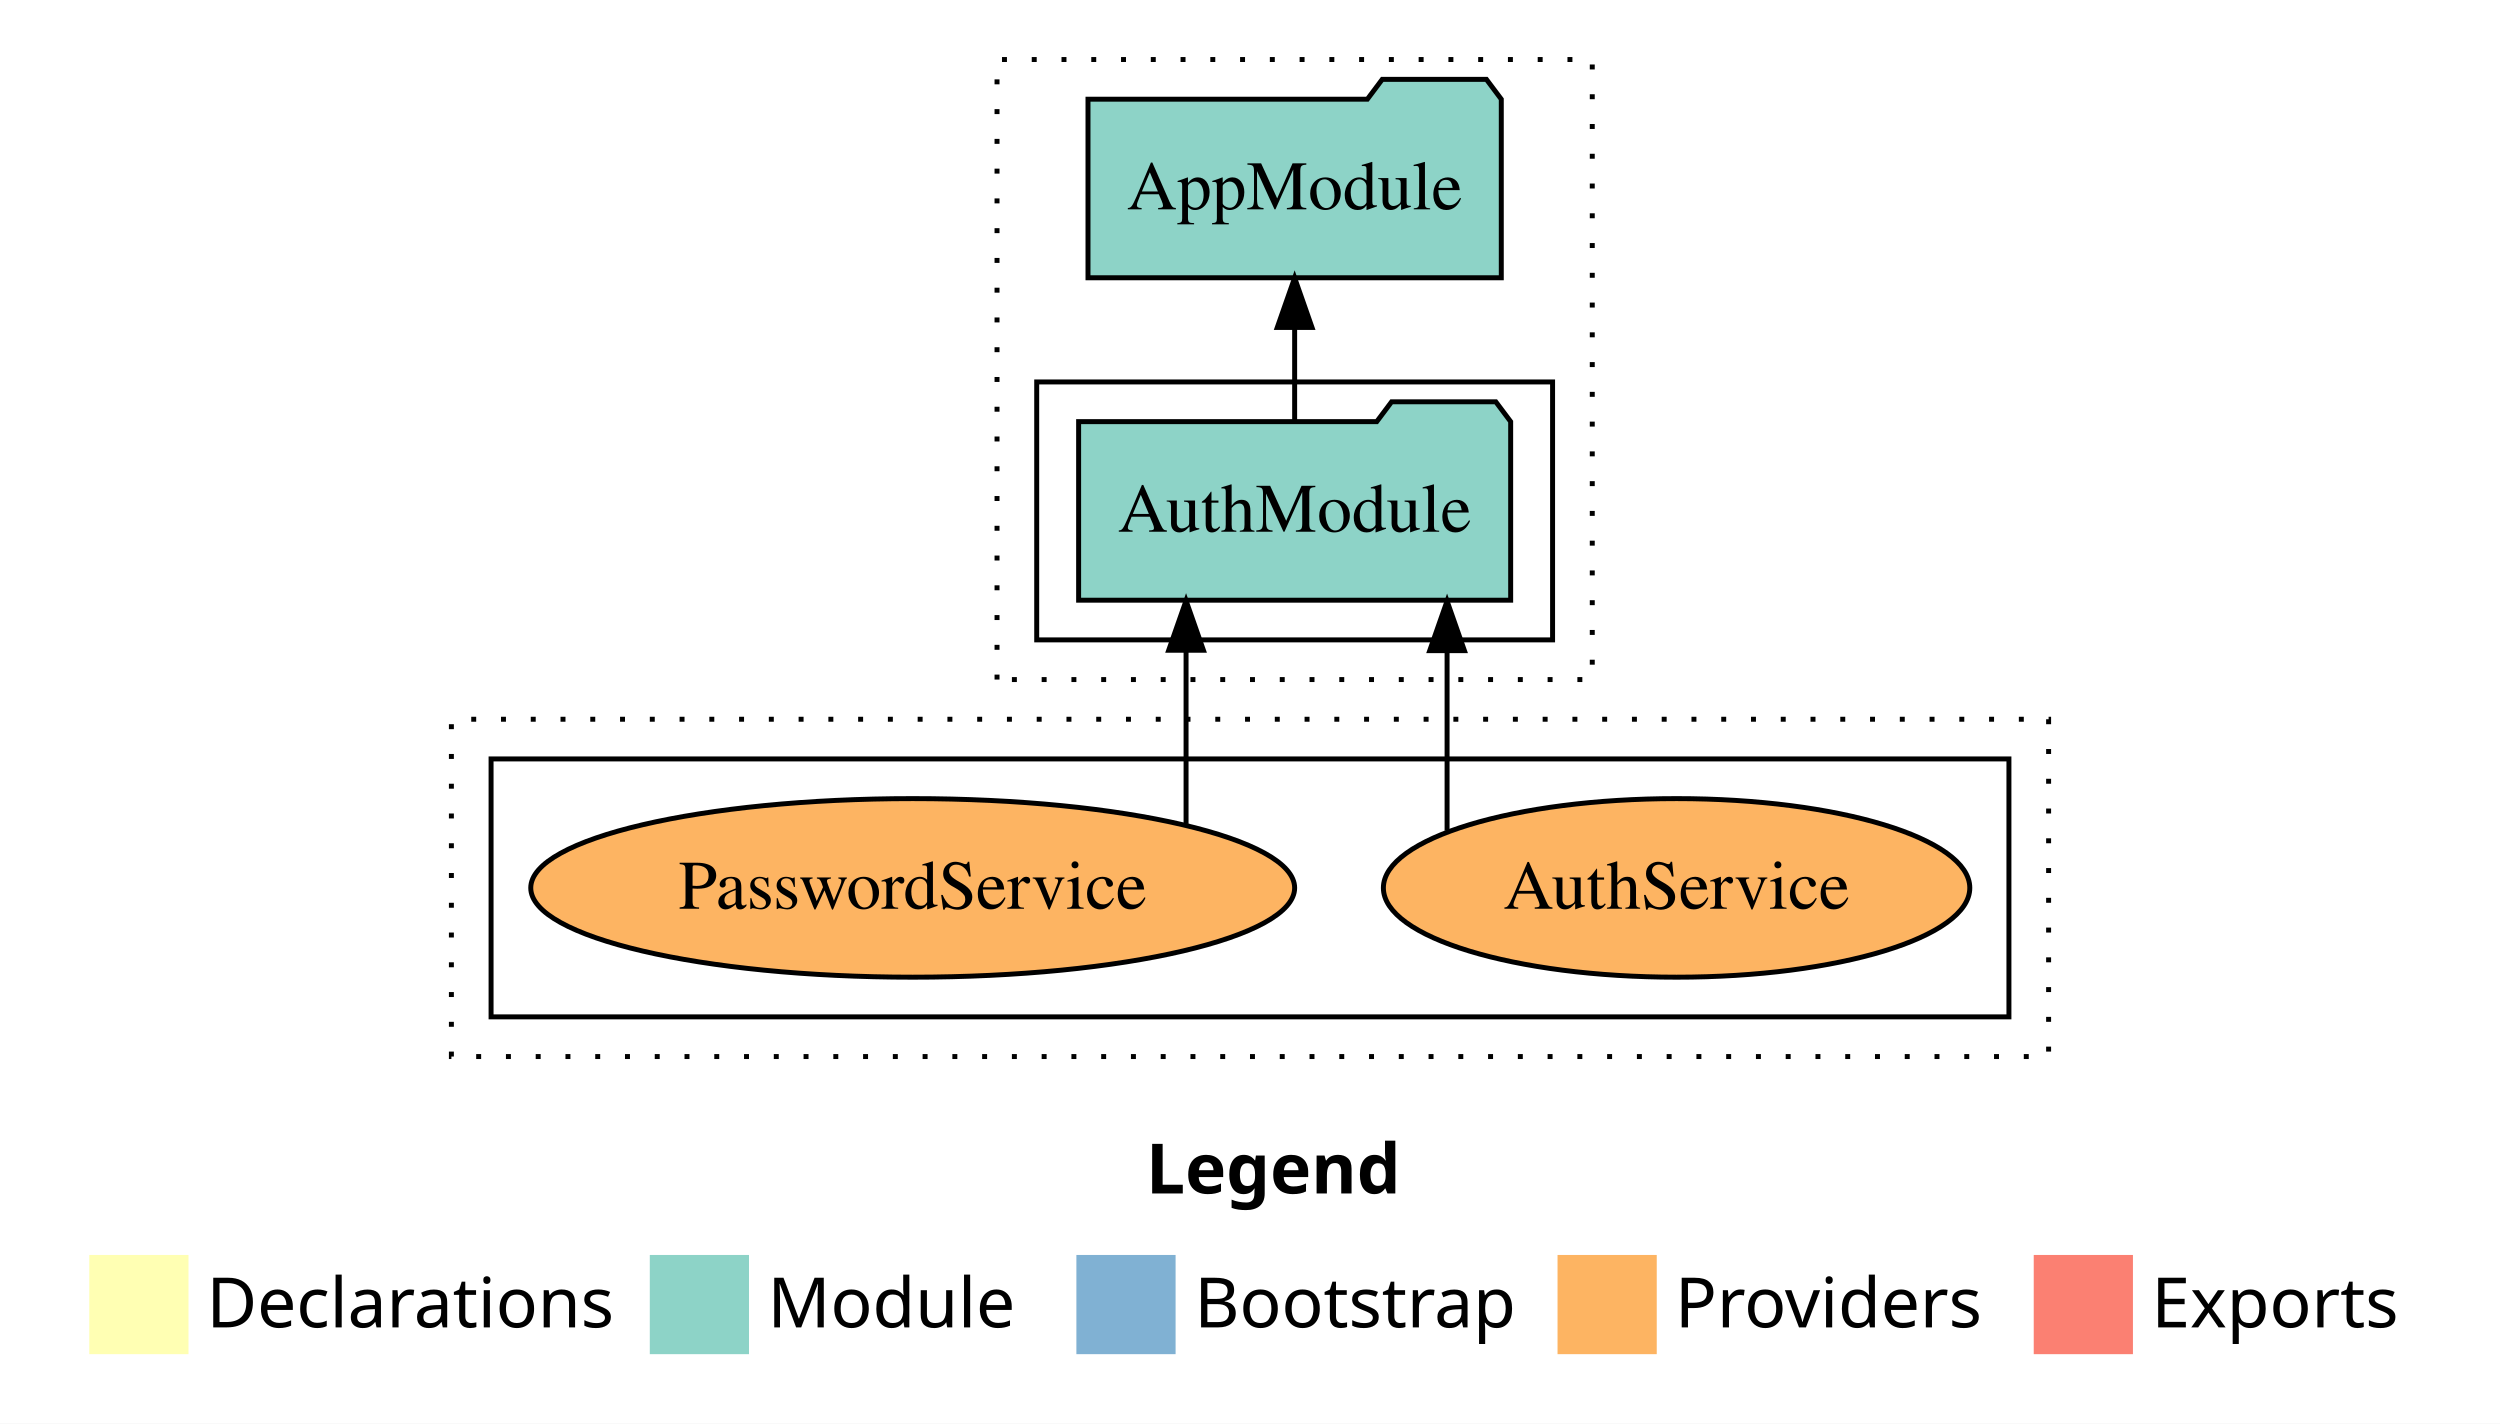
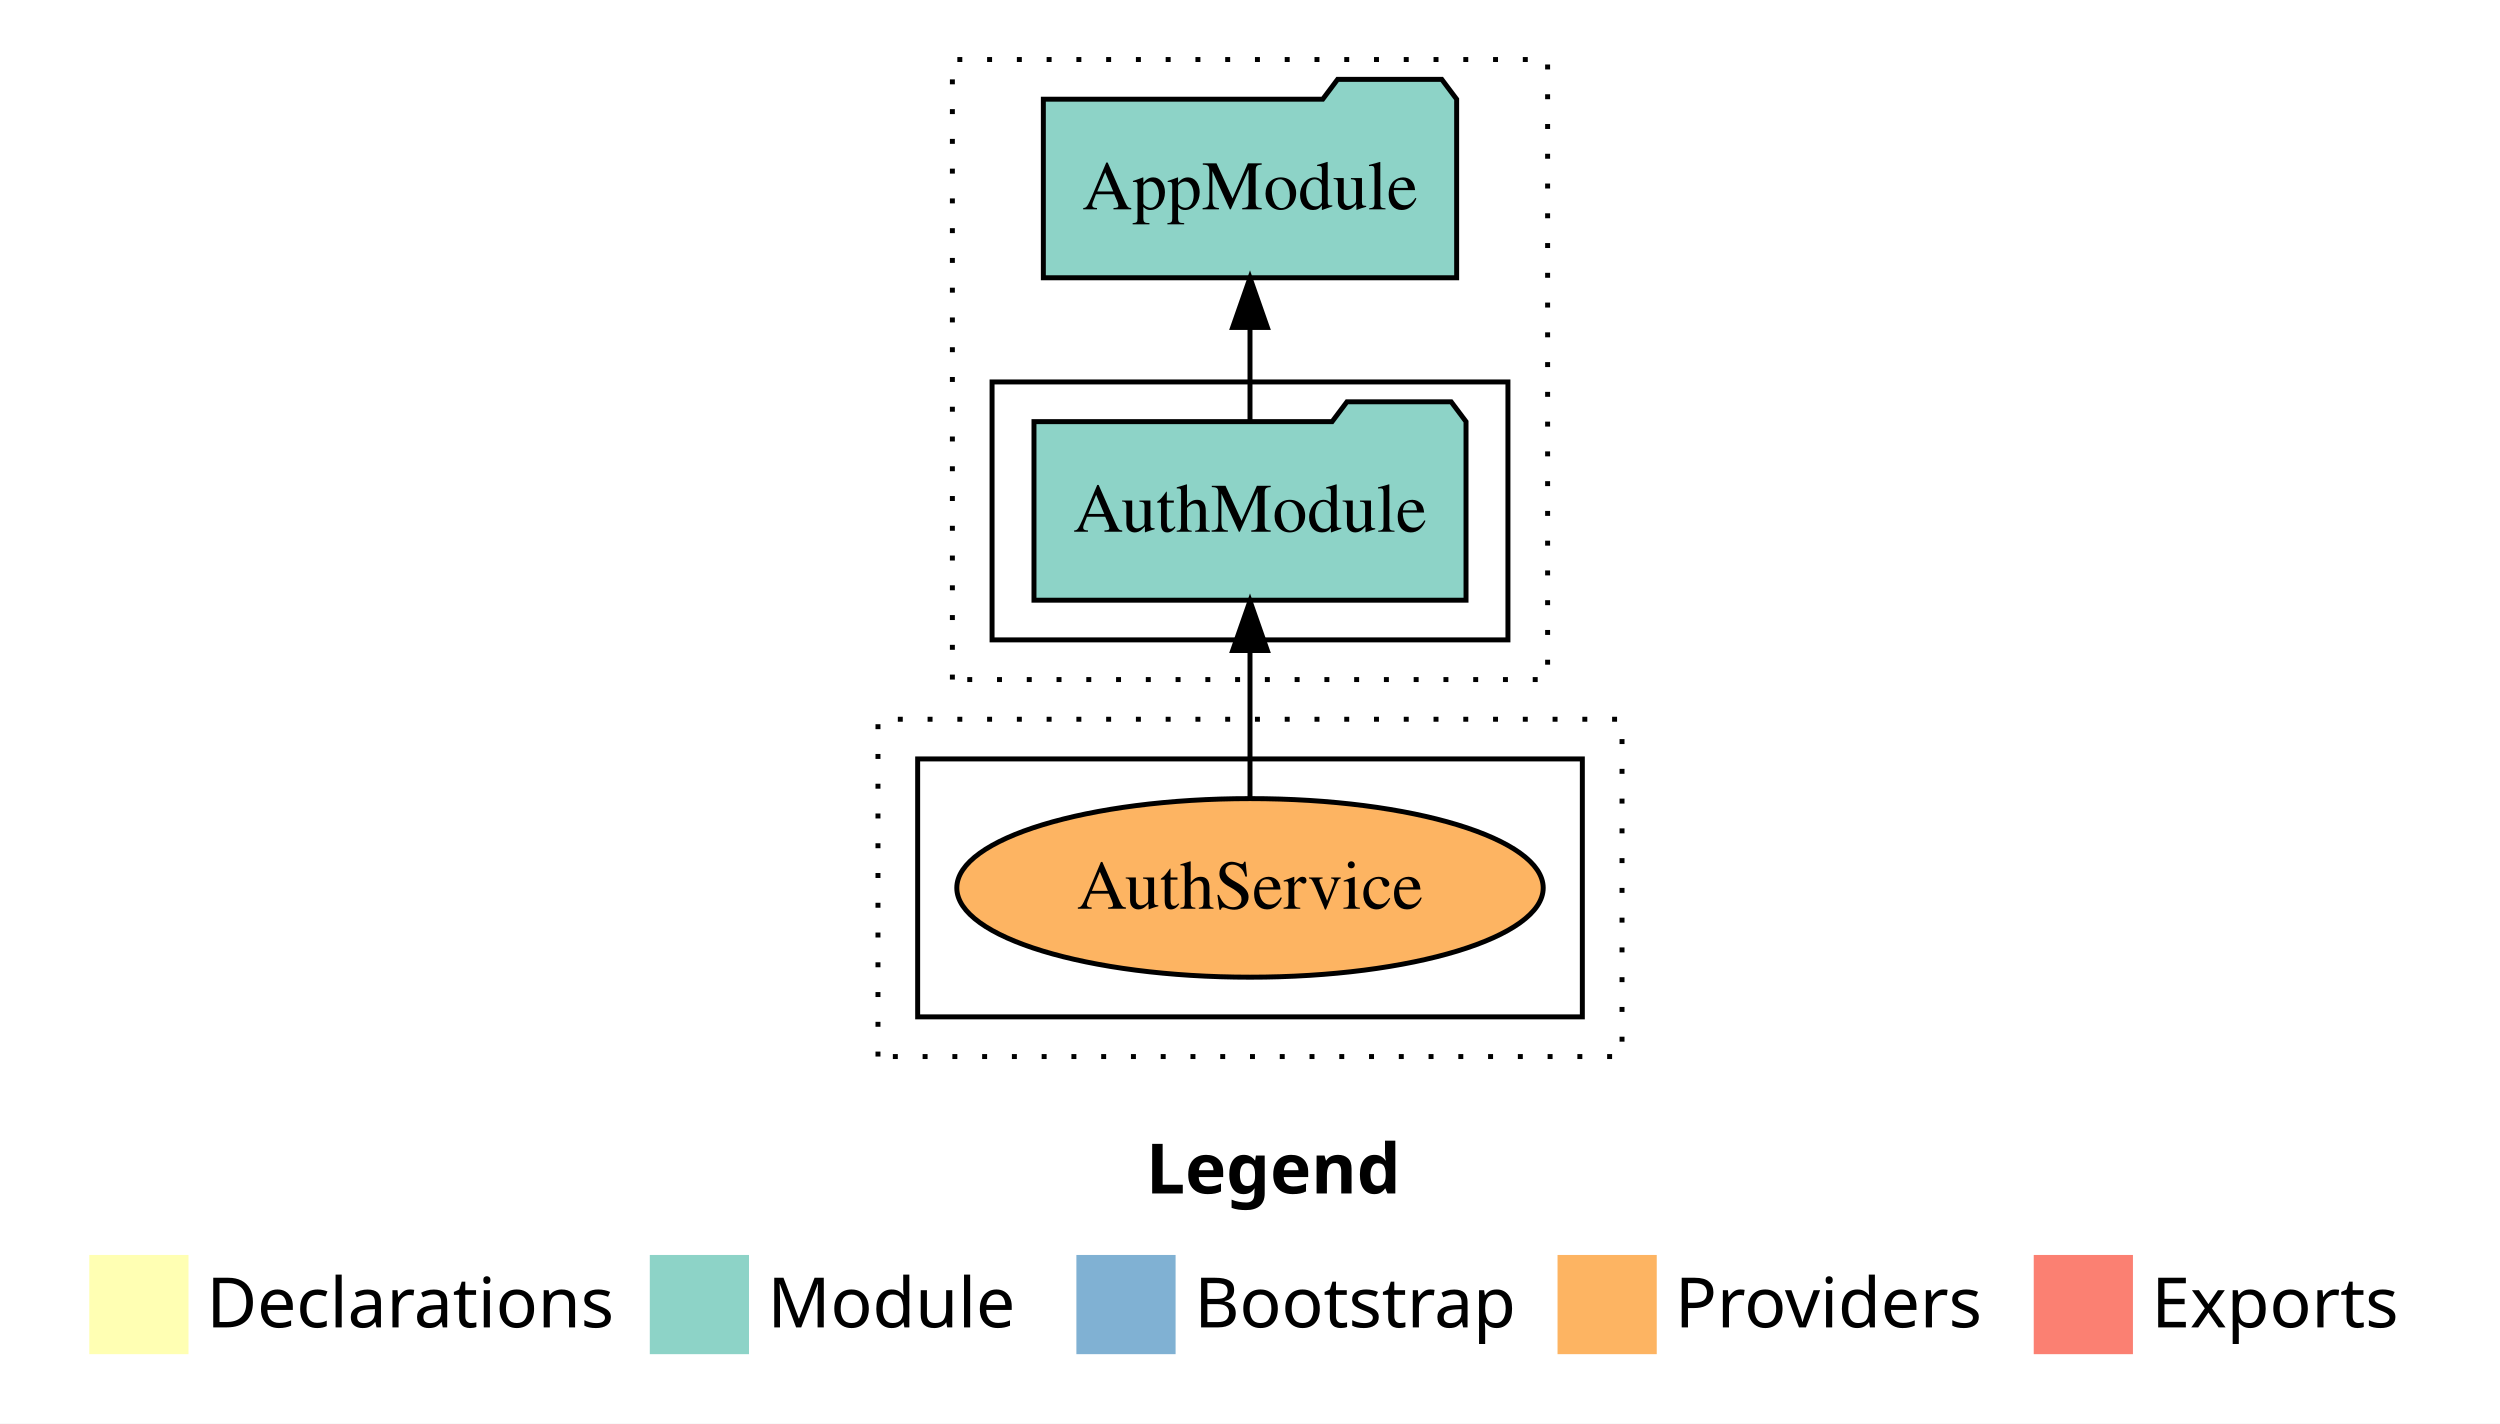
<svg xmlns="http://www.w3.org/2000/svg" width="504pt" height="287pt" viewBox="0.00 0.00 504.00 287.00">
  <g id="graph0" class="graph" transform="scale(1 1) rotate(0) translate(4 283)">
    <polygon fill="white" stroke="transparent" points="-4,4 -4,-283 500,-283 500,4 -4,4" />
    <text text-anchor="start" x="227.01" y="-42.4" font-family="Times-12" font-weight="bold" font-size="14.00">Legend</text>
    <polygon fill="#ffffb3" stroke="transparent" points="14,-10 14,-30 34,-30 34,-10 14,-10" />
    <text text-anchor="start" x="37.63" y="-15.4" font-family="Times-12" font-size="14.00">  Declarations</text>
    <polygon fill="#8dd3c7" stroke="transparent" points="127,-10 127,-30 147,-30 147,-10 127,-10" />
    <text text-anchor="start" x="150.73" y="-15.4" font-family="Times-12" font-size="14.00">  Module</text>
    <polygon fill="#80b1d3" stroke="transparent" points="213,-10 213,-30 233,-30 233,-10 213,-10" />
    <text text-anchor="start" x="236.78" y="-15.4" font-family="Times-12" font-size="14.00">  Bootstrap</text>
    <polygon fill="#fdb462" stroke="transparent" points="310,-10 310,-30 330,-30 330,-10 310,-10" />
    <text text-anchor="start" x="333.67" y="-15.4" font-family="Times-12" font-size="14.00">  Providers</text>
    <polygon fill="#fb8072" stroke="transparent" points="406,-10 406,-30 426,-30 426,-10 406,-10" />
    <text text-anchor="start" x="429.73" y="-15.4" font-family="Times-12" font-size="14.00">  Exports</text>
    <g id="clust1" class="cluster">
-       <polygon fill="none" stroke="black" stroke-dasharray="1,5" points="197,-146 197,-271 317,-271 317,-146 197,-146" />
+       <polygon fill="none" stroke="black" stroke-dasharray="1,5" points="188,-146 188,-271 308,-271 308,-146 188,-146" />
    </g>
    <g id="clust3" class="cluster">
-       <polygon fill="none" stroke="black" points="205,-154 205,-206 309,-206 309,-154 205,-154" />
+       <polygon fill="none" stroke="black" points="196,-154 196,-206 300,-206 300,-154 196,-154" />
    </g>
    <g id="clust7" class="cluster">
-       <polygon fill="none" stroke="black" stroke-dasharray="1,5" points="87,-70 87,-138 409,-138 409,-70 87,-70" />
+       <polygon fill="none" stroke="black" stroke-dasharray="1,5" points="173,-70 173,-138 323,-138 323,-70 173,-70" />
    </g>
    <g id="clust12" class="cluster">
-       <polygon fill="none" stroke="black" points="95,-78 95,-130 401,-130 401,-78 95,-78" />
+       <polygon fill="none" stroke="black" points="181,-78 181,-130 315,-130 315,-78 181,-78" />
    </g>
    <g id="node1" class="node">
-       <polygon fill="#8dd3c7" stroke="black" points="300.55,-198 297.55,-202 276.55,-202 273.55,-198 213.45,-198 213.45,-162 300.55,-162 300.55,-198" />
-       <text text-anchor="middle" x="257" y="-175.8" font-family="Times,serif" font-size="14.00">AuthModule</text>
+       <polygon fill="#8dd3c7" stroke="black" points="291.55,-198 288.55,-202 267.55,-202 264.55,-198 204.45,-198 204.45,-162 291.55,-162 291.55,-198" />
+       <text text-anchor="middle" x="248" y="-175.8" font-family="Times,serif" font-size="14.00">AuthModule</text>
    </g>
    <g id="node2" class="node">
-       <polygon fill="#8dd3c7" stroke="black" points="298.66,-263 295.66,-267 274.66,-267 271.66,-263 215.34,-263 215.34,-227 298.66,-227 298.66,-263" />
-       <text text-anchor="middle" x="257" y="-240.8" font-family="Times,serif" font-size="14.00">AppModule</text>
+       <polygon fill="#8dd3c7" stroke="black" points="289.66,-263 286.66,-267 265.66,-267 262.66,-263 206.34,-263 206.34,-227 289.66,-227 289.66,-263" />
+       <text text-anchor="middle" x="248" y="-240.8" font-family="Times,serif" font-size="14.00">AppModule</text>
    </g>
    <g id="edge1" class="edge">
-       <path fill="none" stroke="black" d="M257,-198.11C257,-198.11 257,-216.99 257,-216.99" />
-       <polygon fill="black" stroke="black" points="253.5,-216.99 257,-226.99 260.5,-216.99 253.5,-216.99" />
+       <path fill="none" stroke="black" d="M248,-198.11C248,-198.11 248,-216.99 248,-216.99" />
+       <polygon fill="black" stroke="black" points="244.5,-216.99 248,-226.99 251.5,-216.99 244.5,-216.99" />
    </g>
    <g id="node3" class="node">
-       <ellipse fill="#fdb462" stroke="black" cx="334" cy="-104" rx="59.11" ry="18" />
-       <text text-anchor="middle" x="334" y="-99.8" font-family="Times,serif" font-size="14.00">AuthService</text>
+       <ellipse fill="#fdb462" stroke="black" cx="248" cy="-104" rx="59.11" ry="18" />
+       <text text-anchor="middle" x="248" y="-99.8" font-family="Times,serif" font-size="14.00">AuthService</text>
    </g>
    <g id="edge2" class="edge">
-       <path fill="none" stroke="black" d="M287.73,-115.54C287.73,-115.54 287.73,-151.83 287.73,-151.83" />
-       <polygon fill="black" stroke="black" points="284.23,-151.83 287.73,-161.83 291.23,-151.83 284.23,-151.83" />
-     </g>
-     <g id="node4" class="node">
-       <ellipse fill="#fdb462" stroke="black" cx="180" cy="-104" rx="77" ry="18" />
-       <text text-anchor="middle" x="180" y="-99.8" font-family="Times,serif" font-size="14.00">PasswordService</text>
-     </g>
-     <g id="edge3" class="edge">
-       <path fill="none" stroke="black" d="M235.11,-116.89C235.11,-116.89 235.11,-151.91 235.11,-151.91" />
-       <polygon fill="black" stroke="black" points="231.61,-151.91 235.11,-161.91 238.61,-151.91 231.61,-151.91" />
+       <path fill="none" stroke="black" d="M248,-122.01C248,-122.01 248,-151.85 248,-151.85" />
+       <polygon fill="black" stroke="black" points="244.5,-151.85 248,-161.85 251.5,-151.85 244.5,-151.85" />
    </g>
  </g>
</svg>
